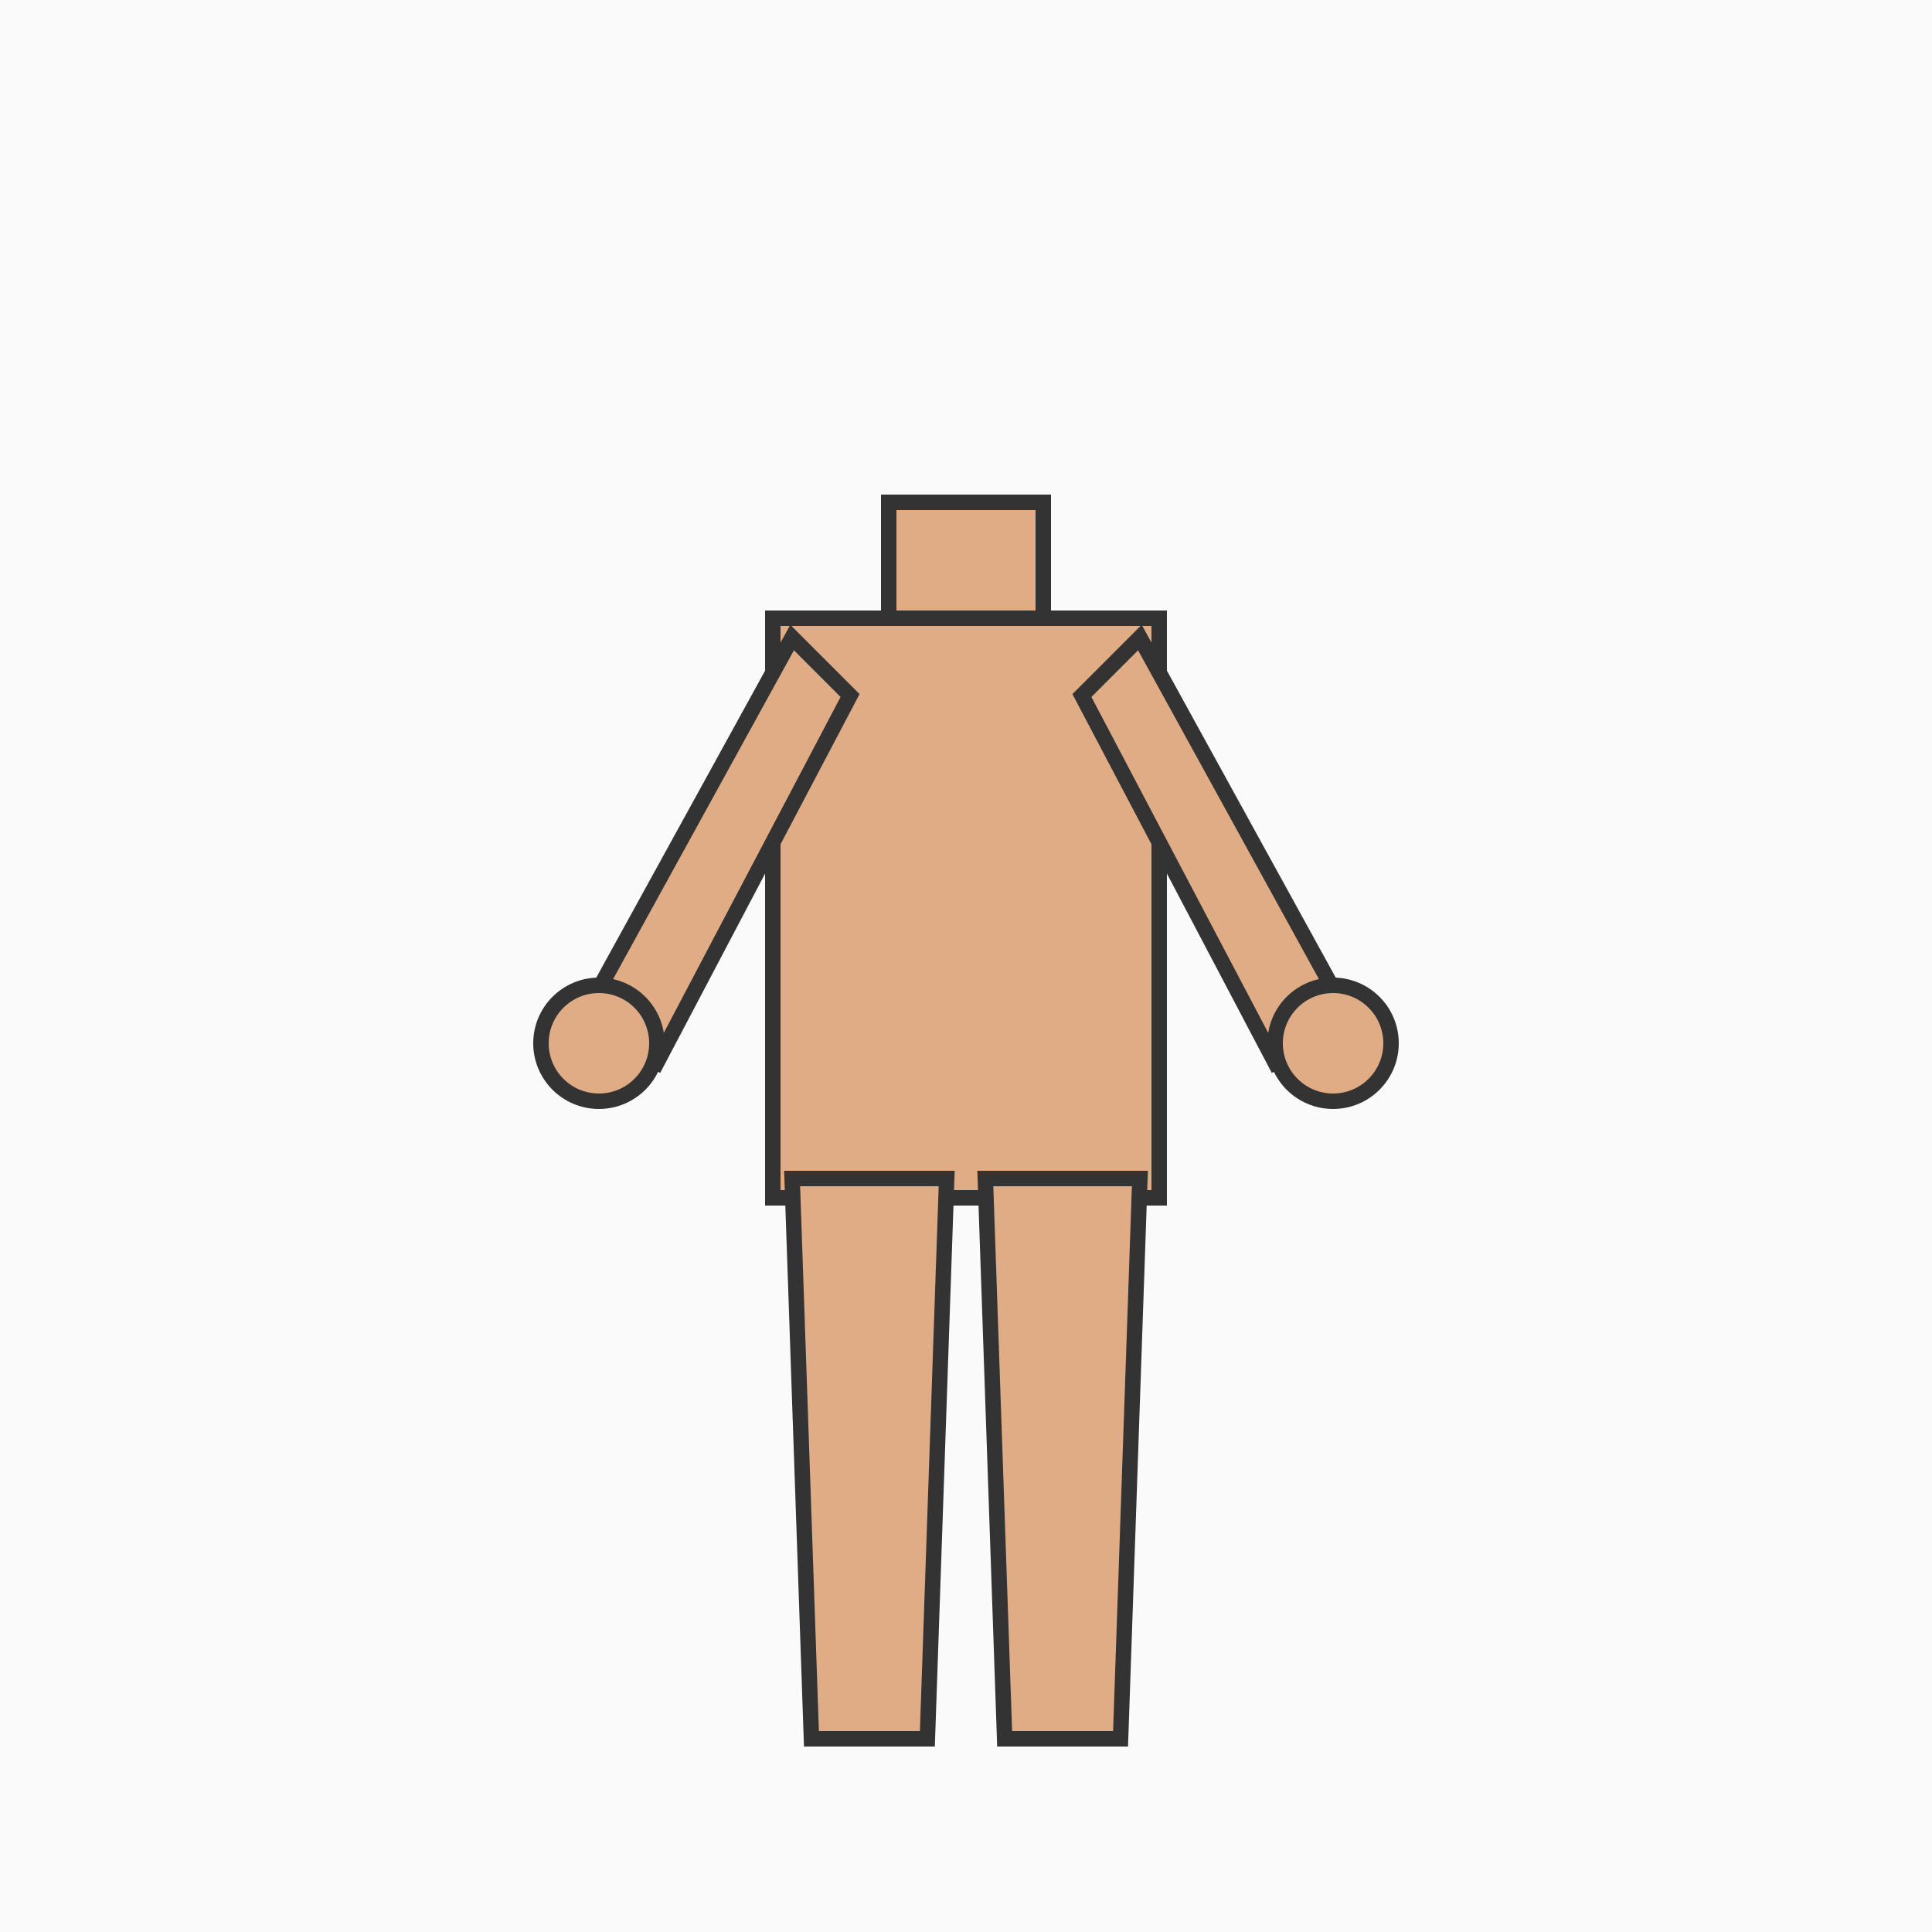
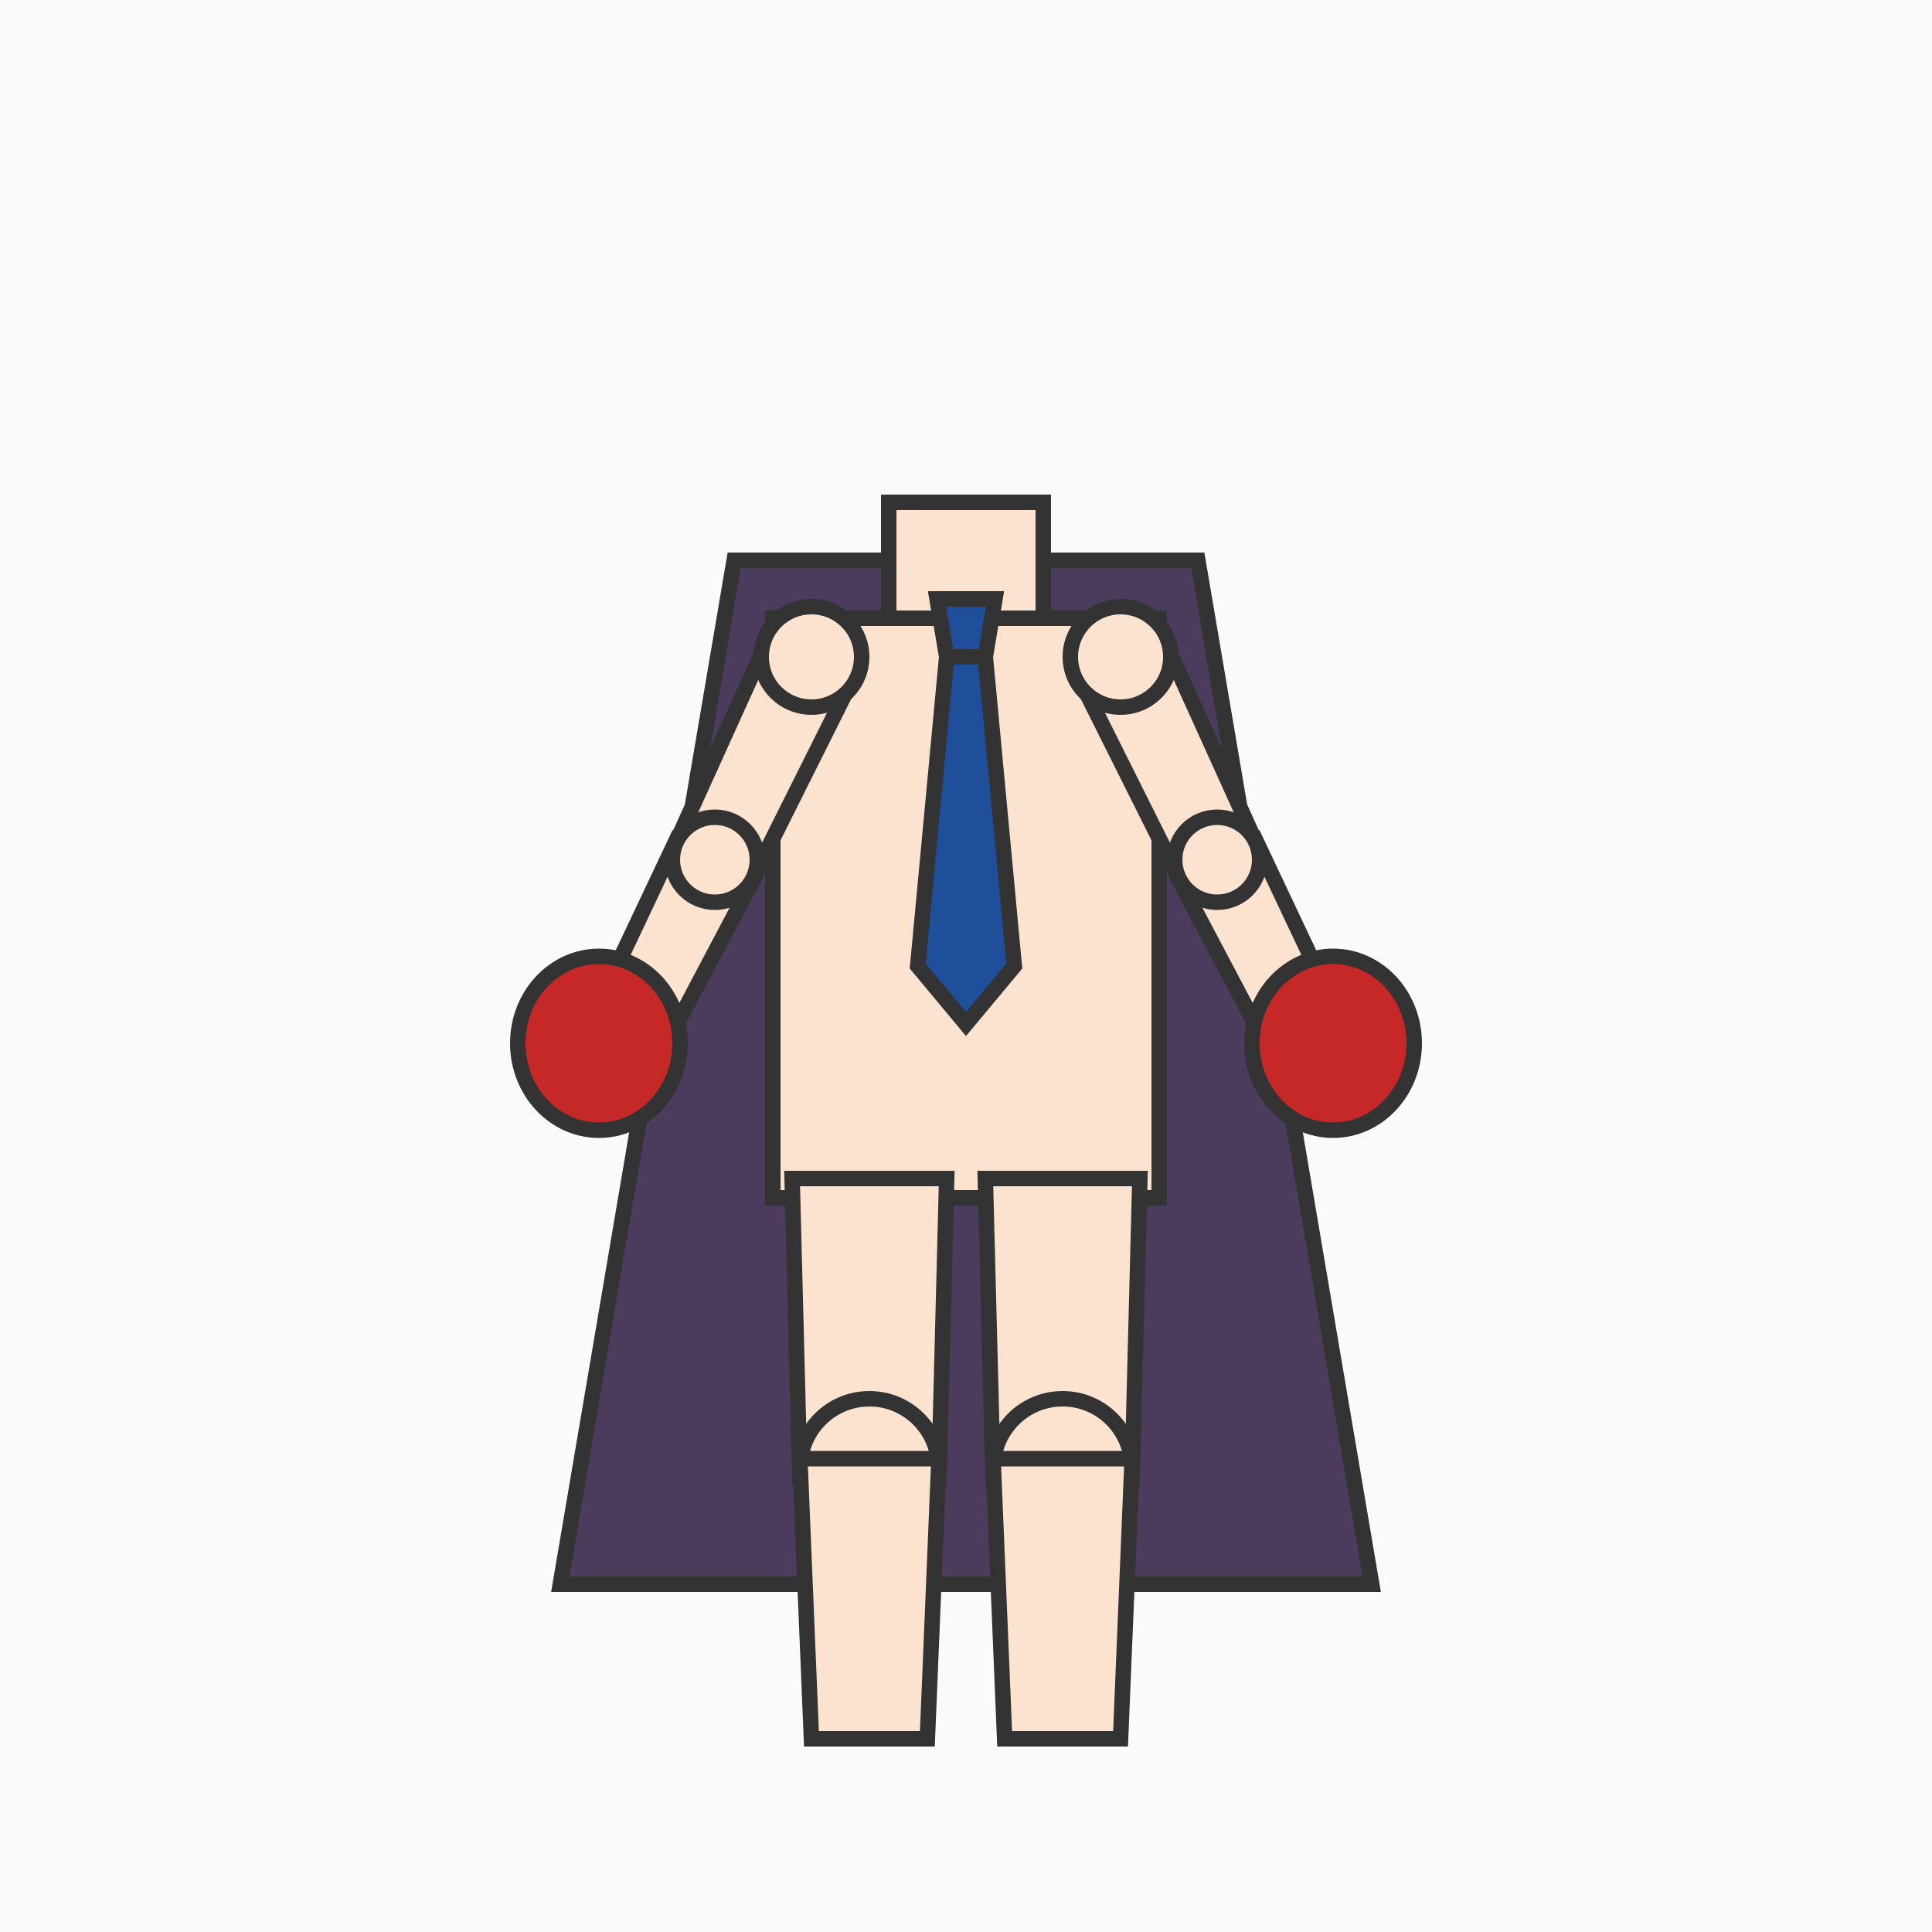
<svg xmlns="http://www.w3.org/2000/svg" viewBox="0 0 100 100" width="200" height="200">
  <rect width="100" height="100" fill="#fafafa" />
-   <rect x="46" y="26" width="8" height="8" fill="#E0AC86" stroke="#333" stroke-width="0.8" />
-   <rect x="40" y="32" width="20" height="30" fill="#E0AC86" stroke="#333" stroke-width="0.8" />
-   <polygon points="41,33 44,36 34,55 30,53" fill="#E0AC86" stroke="#333" stroke-width="0.8" />
-   <polygon points="70,53 66,55 56,36 59,33" fill="#E0AC86" stroke="#333" stroke-width="0.8" />
-   <polygon points="41,61 49,61 48,90 42,90" fill="#E0AC86" stroke="#333" stroke-width="0.8" />
-   <polygon points="58,90 52,90 51,61 59,61" fill="#E0AC86" stroke="#333" stroke-width="0.8" />
-   <ellipse cx="31" cy="54" rx="3" ry="3" fill="#E0AC86" stroke="#333" stroke-width="0.8" />
-   <ellipse cx="69" cy="54" rx="3" ry="3" fill="#E0AC86" stroke="#333" stroke-width="0.8" />
+   <polygon points="38,29 62,29 71,82 29,82" fill="#4B3B5C" stroke="#333" stroke-width="0.8" />
+   <rect x="46" y="26" width="8" height="8" fill="#FBE3D0" stroke="#333" stroke-width="0.8" />
+   <rect x="40" y="32" width="20" height="30" fill="#FBE3D0" stroke="#333" stroke-width="0.8" />
+   <polygon points="39.8,33 35,43.6 39,45.4 44.2,35" fill="#FBE3D0" stroke="#333" stroke-width="0.8" />
+   <polygon points="55.8,35 61,45.4 65,43.6 60.2,33" fill="#FBE3D0" stroke="#333" stroke-width="0.8" />
+   <ellipse cx="42" cy="34" rx="2.6" ry="2.6" fill="#FBE3D0" stroke="#333" stroke-width="0.8" />
+   <ellipse cx="58" cy="34" rx="2.6" ry="2.6" fill="#FBE3D0" stroke="#333" stroke-width="0.8" />
+   <polygon points="35,43.5 30.7,52.6 34.3,54.4 39,45.5" fill="#FBE3D0" stroke="#333" stroke-width="0.8" />
+   <polygon points="61,45.5 65.7,54.4 69.3,52.6 65,43.5" fill="#FBE3D0" stroke="#333" stroke-width="0.8" />
+   <ellipse cx="37" cy="44.5" rx="2.2" ry="2.2" fill="#FBE3D0" stroke="#333" stroke-width="0.8" />
+   <ellipse cx="63" cy="44.5" rx="2.2" ry="2.2" fill="#FBE3D0" stroke="#333" stroke-width="0.8" />
+   <polygon points="41,61 49,61 48.6,76.5 41.4,76.5" fill="#FBE3D0" stroke="#333" stroke-width="0.8" />
+   <polygon points="58.6,76.5 51.4,76.5 51,61 59,61" fill="#FBE3D0" stroke="#333" stroke-width="0.8" />
+   <ellipse cx="45" cy="76" rx="3.6" ry="3.6" fill="#FBE3D0" stroke="#333" stroke-width="0.8" />
+   <ellipse cx="55" cy="76" rx="3.6" ry="3.6" fill="#FBE3D0" stroke="#333" stroke-width="0.8" />
+   <polygon points="41.4,75.5 48.6,75.5 48,90 42,90" fill="#FBE3D0" stroke="#333" stroke-width="0.8" />
+   <polygon points="58,90 52,90 51.4,75.5 58.6,75.5" fill="#FBE3D0" stroke="#333" stroke-width="0.8" />
+   <ellipse cx="31" cy="54" rx="3" ry="3" fill="#FBE3D0" stroke="#333" stroke-width="0.8" />
+   <ellipse cx="69" cy="54" rx="3" ry="3" fill="#FBE3D0" stroke="#333" stroke-width="0.8" />
+   <polygon points="48.5,31 51.5,31 51,34 49,34" fill="#1F4E9A" stroke="#333" stroke-width="0.8" />
+   <polygon points="49,34 51,34 52.5,50 50,53 47.5,50" fill="#1F4E9A" stroke="#333" stroke-width="0.8" />
+   <ellipse cx="31" cy="54" rx="4.2" ry="4.5" fill="#C62828" stroke="#333" stroke-width="0.8" />
+   <ellipse cx="69" cy="54" rx="4.2" ry="4.5" fill="#C62828" stroke="#333" stroke-width="0.8" />
</svg>
